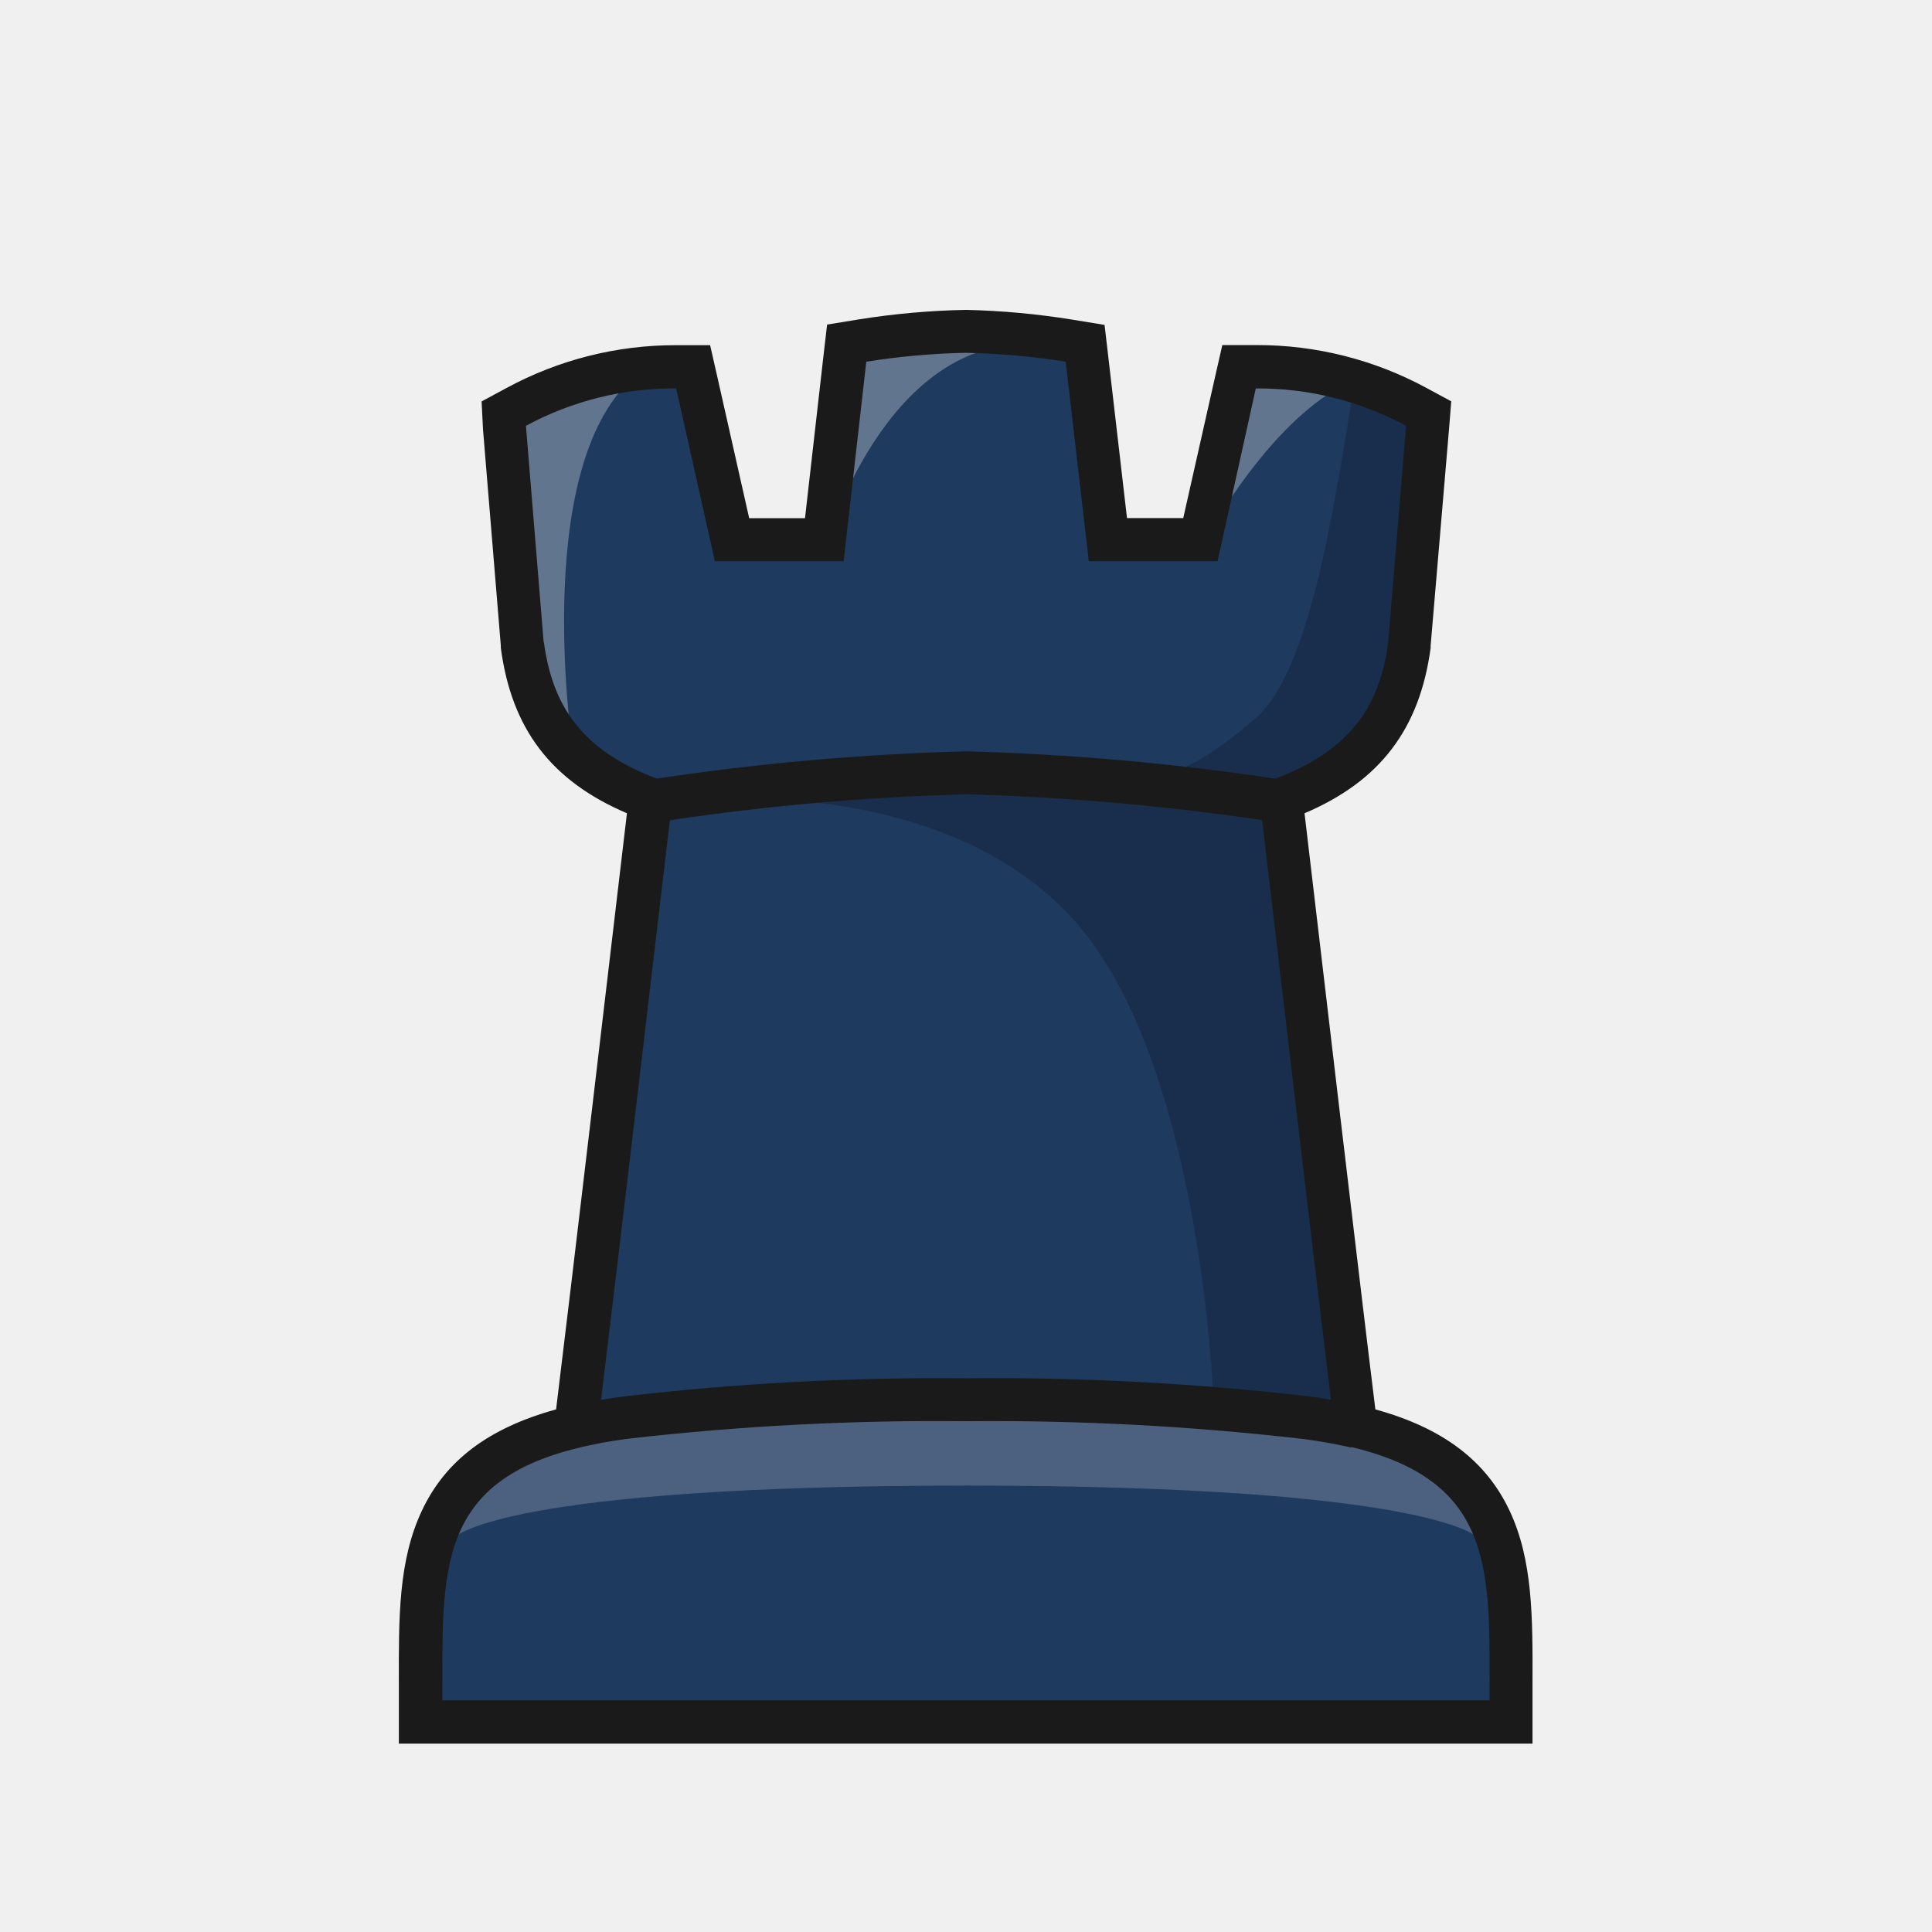
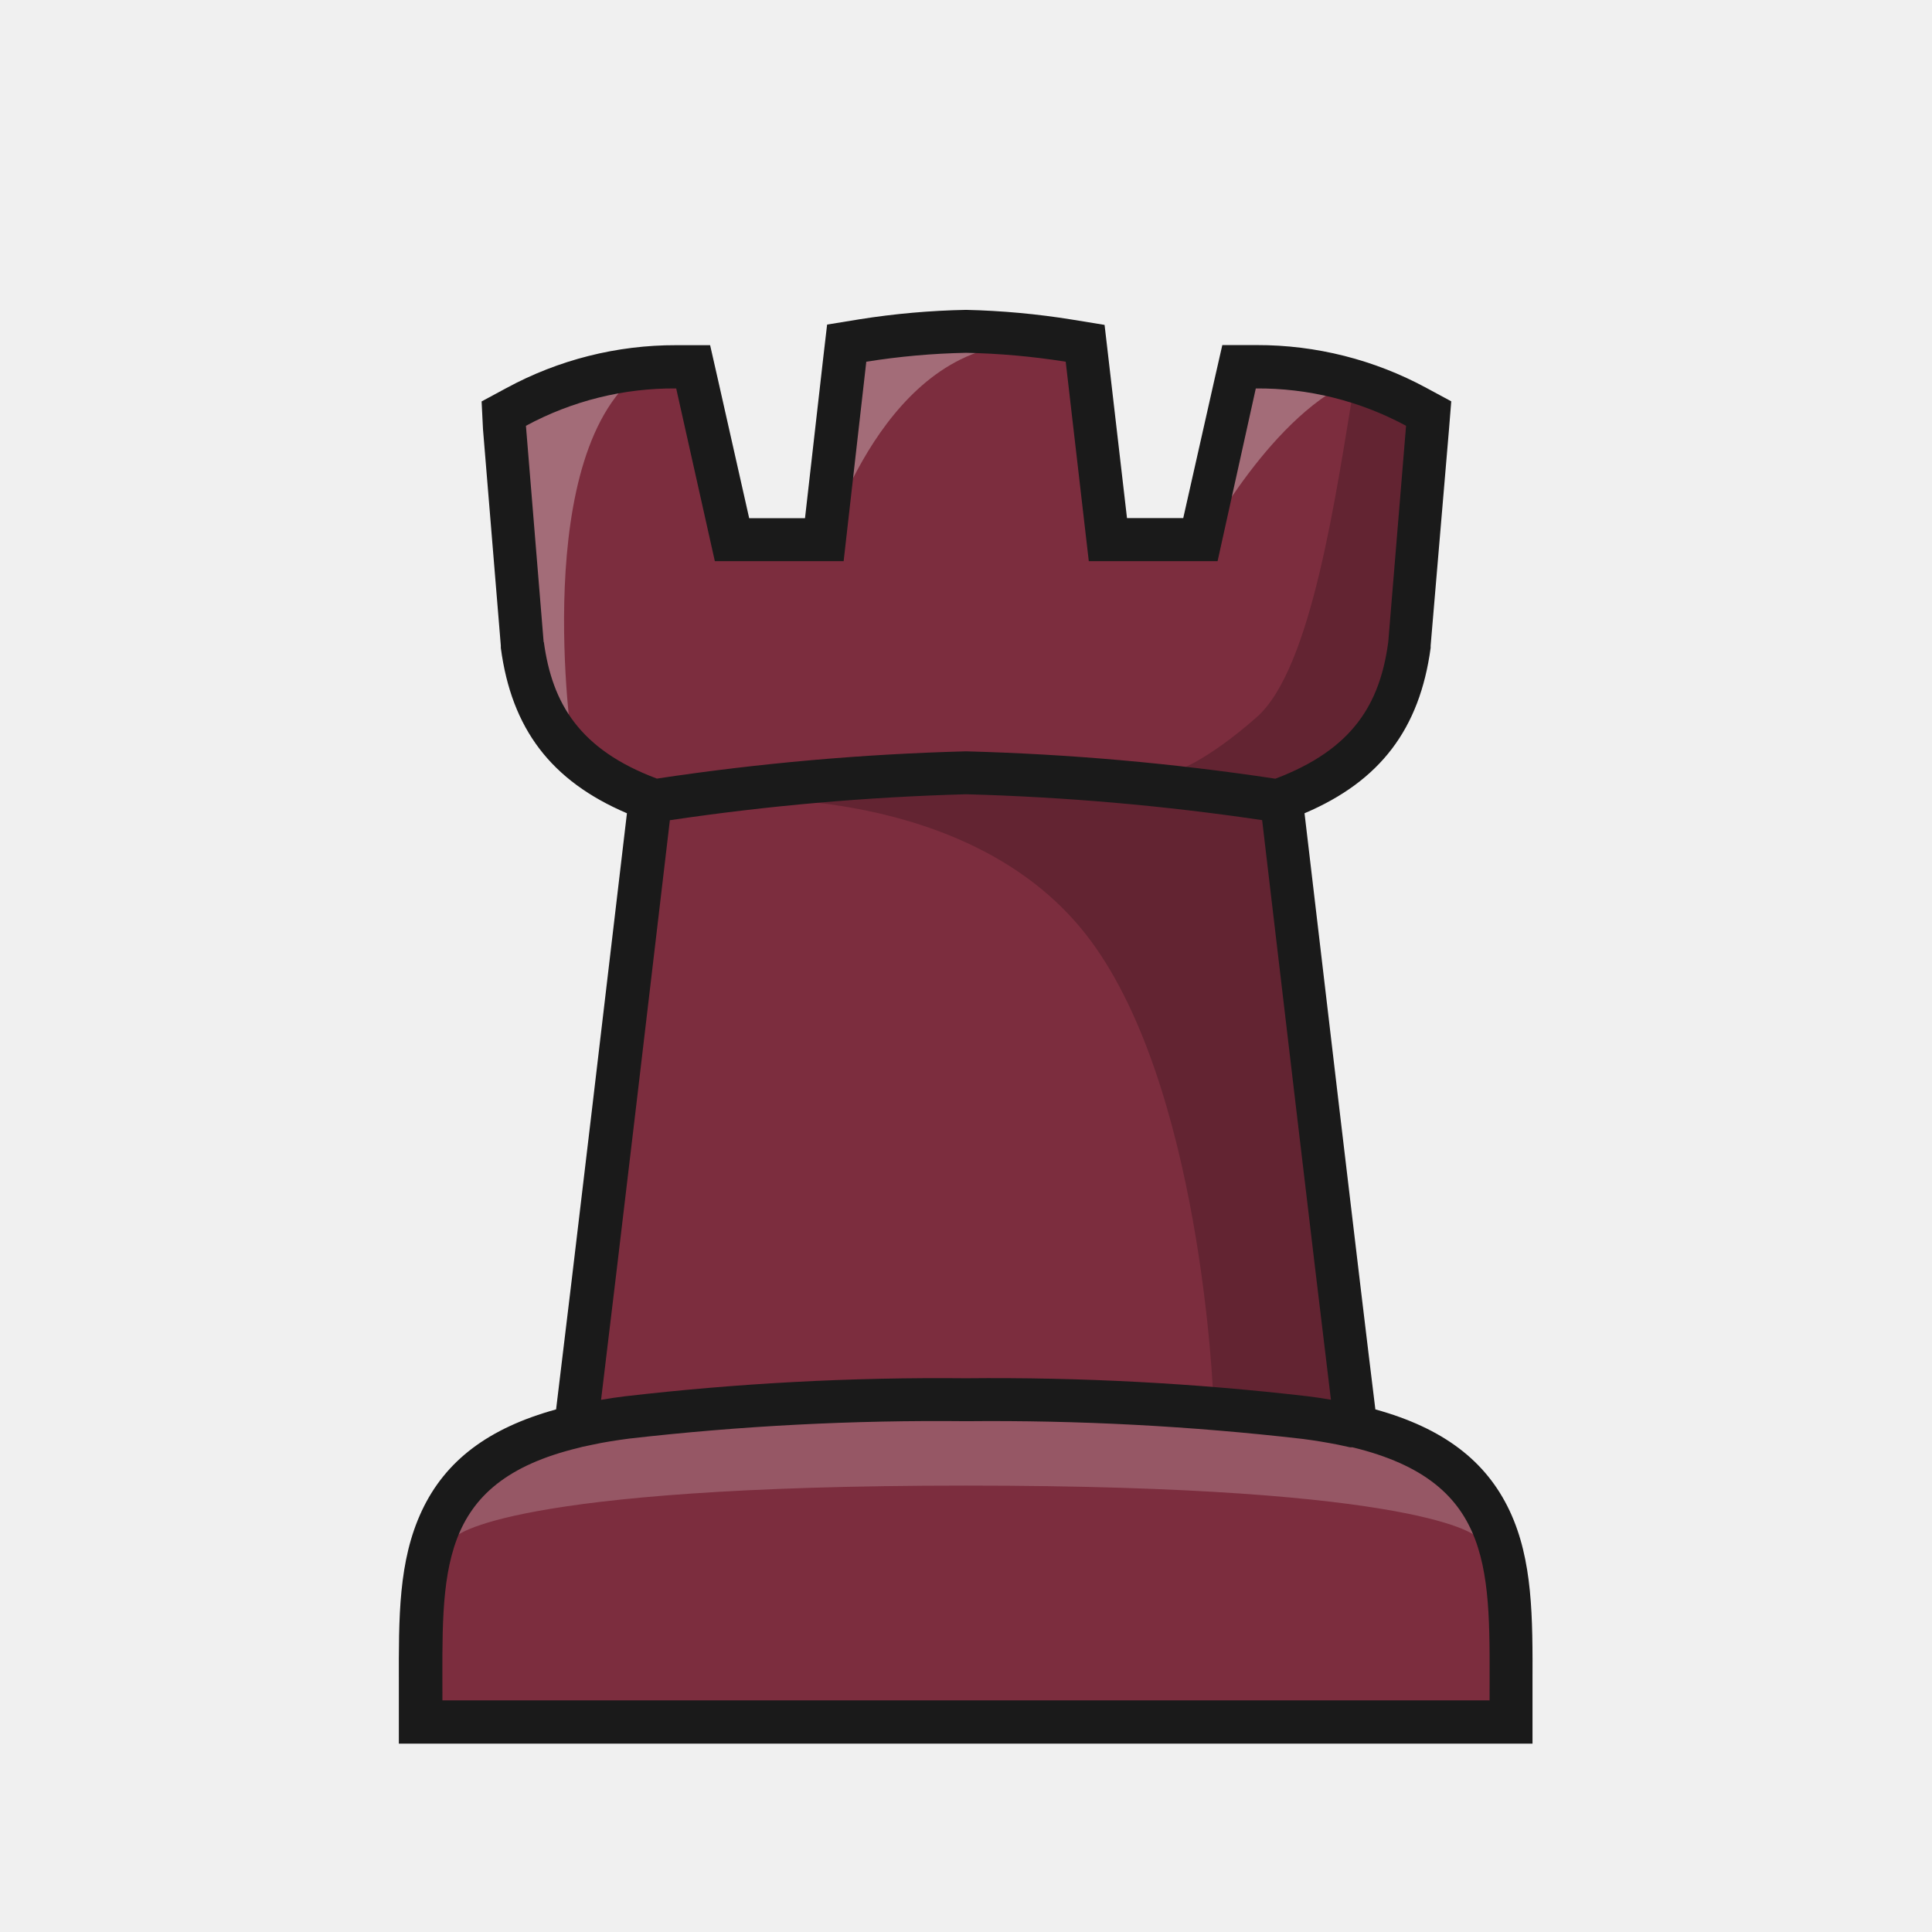
<svg xmlns="http://www.w3.org/2000/svg" version="1.1" id="Layer_1" x="0px" y="0px" viewBox="0 0 180 180" style="enable-background:new 0 0 180 180;" xml:space="preserve">
  <defs>
    <style>
- .clsR-1{fill:#1E3A5F;}.clsR-2,.clsR-3{fill:#fff;}.clsR-2,.clsR-4{opacity:0.2;}.clsR-3{opacity:0.3;}.clsR-5{fill:#1a1a1a;}.clsR-6{fill:none;}</style>
+ .clsR-1{fill:#7C2D3E;}.clsR-2,.clsR-3{fill:#fff;}.clsR-2,.clsR-4{opacity:0.2;}.clsR-3{opacity:0.3;}.clsR-5{fill:#1a1a1a;}.clsR-6{fill:none;}</style>
  </defs>
  <path class="clsR-1" d="M90,30.87a92.56,92.56,0,0,0-10.56.85l-1.45.2-.25,1.44L74.87,50.28H70L64.84,35.53l-.47-1.34H63a31.07,31.07,0,0,0-14.88,3.72l-1.15.62.1,1.31L48.68,60v.1c1,7.21,4.68,11.7,11.93,14.38-1,8.58-5.74,48.89-6.95,58.44-14.51,3.42-14.49,12.94-14.46,23.92v3.62H140.78v-3.62c0-11,.06-20.5-14.46-23.92-1.2-9.55-5.94-49.86-6.95-58.44,7.26-2.68,11-7.17,11.94-14.38V60L133,39.84l.11-1.31-1.15-.62A31.08,31.08,0,0,0,117,34.19h-1.41l-.47,1.34L110,50.28h-4.85l-2.87-16.92L102,31.92l-1.45-.2A92.56,92.56,0,0,0,90,30.87Z" />
  <path class="clsR-2" d="M90,138.41c43.07,0,47.54,4.75,47.54,4.75h.59c-1.93-10.18-24.49-11.3-24.49-11.3H66.53s-23.36.81-24.66,11.3h.59S46.93,138.41,90,138.41Z" />
  <path class="clsR-3" d="M60,34.43c-10.75,7.36-6.7,34.9-6.7,34.9-6.85-2.21-6.7-31.73-6.7-31.73S63.08,32.34,60,34.43Z" />
  <path class="clsR-3" d="M93.18,32.26c-12,2.19-16.62,19.64-16.62,19.64.8-13,3.52-20.54,3.52-20.54S96.59,31.63,93.18,32.26Z" />
  <path class="clsR-3" d="M125.15,35.88c-7.77,4.11-13.75,16-13.75,16-.44-4.24,5.47-19,5.47-19S128.05,34.35,125.15,35.88Z" />
  <path class="clsR-4" d="M123.87,72.17c10.62.24,8.73-32.78,8.73-32.78l-6.36-4c-1.76,10.55-4,26.9-9.16,31.43-4.71,4.15-7.59,5.12-8.31,5.3-1.37-.17-2.83-.33-4.43-.47-14.5-1.32-35.6,2.82-35.6,2.82s21.37-1.3,32.3,12.42,12,43.37,12,43.37c7.16,1.33,12.49,2.8,12.49,2.8l-6.73-57.46S122.46,72.14,123.87,72.17Z" />
  <path class="clsR-5" d="M140.65,140.76c-2.2-4.67-6.21-7.71-12.51-9.45-1.35-10.88-5.36-45-6.6-55.54,7.06-3,10.73-7.87,11.75-15.41v-.21L135,40l.21-2.61-2.3-1.24a33.05,33.05,0,0,0-15.84-4h-3.19l-.71,3.12-2.93,13H105l-1.74-15-.35-3-3-.49A72.25,72.25,0,0,0,90,28.87a72.06,72.06,0,0,0-9.94.88l-3,.49-.35,3L75,48.28h-5.2l-2.93-13-.71-3.12H63a33,33,0,0,0-15.83,4l-2.3,1.24L45,40l1.66,20.15v.21c1,7.54,4.68,12.39,11.75,15.41-1.24,10.54-5.26,44.66-6.6,55.54-6.31,1.74-10.32,4.78-12.51,9.45s-2.15,9.91-2.14,16.07v5.62H142.78v-5.62C142.8,150.68,142.81,145.36,140.65,140.76Zm-90-80.94L49,39.67A28.93,28.93,0,0,1,63,36.19L66.6,52.28h12L80.71,33.7A67.28,67.28,0,0,1,90,32.87a67.28,67.28,0,0,1,9.29.83l2.15,18.58h12L117,36.19A29,29,0,0,1,131,39.67l-1.66,20.15c-.77,5.74-3.29,10-10.52,12.73A234.34,234.34,0,0,0,90,70a234.67,234.67,0,0,0-28.8,2.54C54,69.84,51.45,65.56,50.67,59.82Zm11.74,16.6A231,231,0,0,1,90,74a230.47,230.47,0,0,1,27.59,2.41c1.21,10.31,4.93,41.88,6.41,54-.69-.12-1.4-.23-2.14-.32A254,254,0,0,0,90,128.41a254,254,0,0,0-31.86,1.69c-.75.09-1.45.2-2.14.32C57.48,118.3,61.2,86.73,62.41,76.42Zm76.37,82H41.22c0-11.85-.67-20.31,12.69-23.53l.34-.09,1-.21c1-.22,2.16-.4,3.37-.56A252.6,252.6,0,0,1,90,132.41a252.6,252.6,0,0,1,31.36,1.65c1.18.15,2.28.34,3.31.54l1.1.24.23,0C139.45,138.1,138.78,146.58,138.78,158.45Z" />
  <rect class="clsR-6" width="180" height="180" />
</svg>
